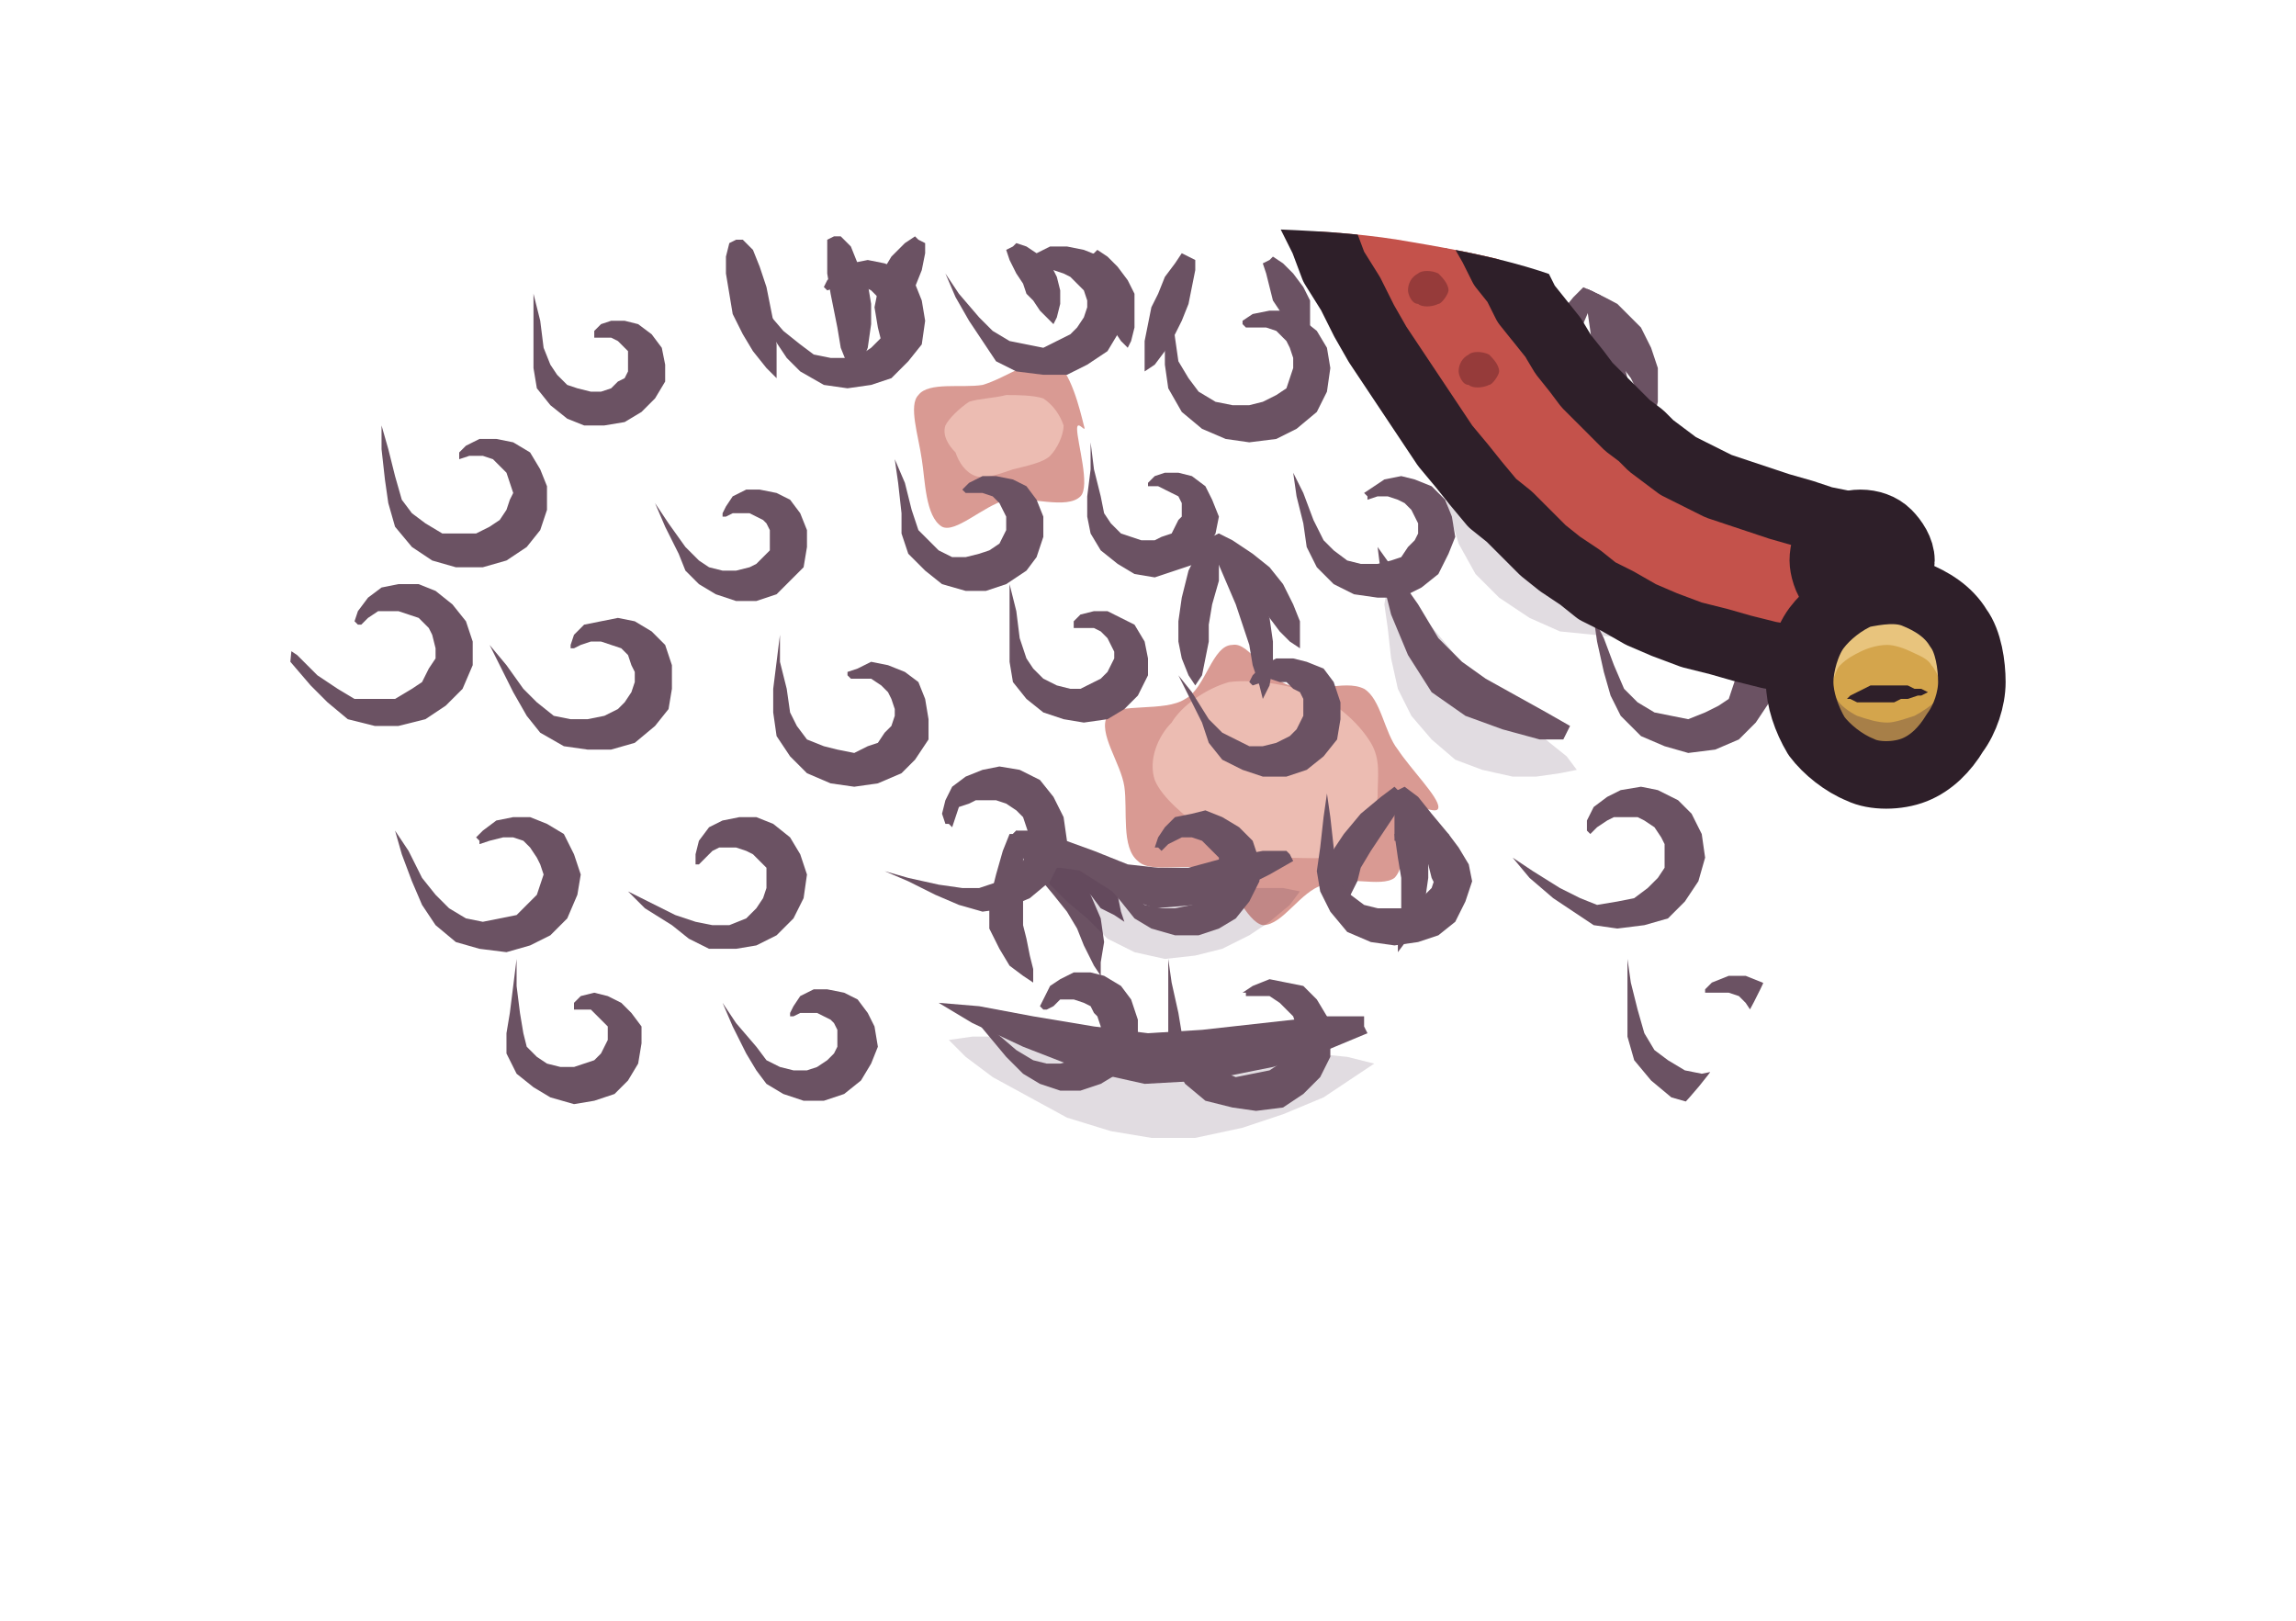
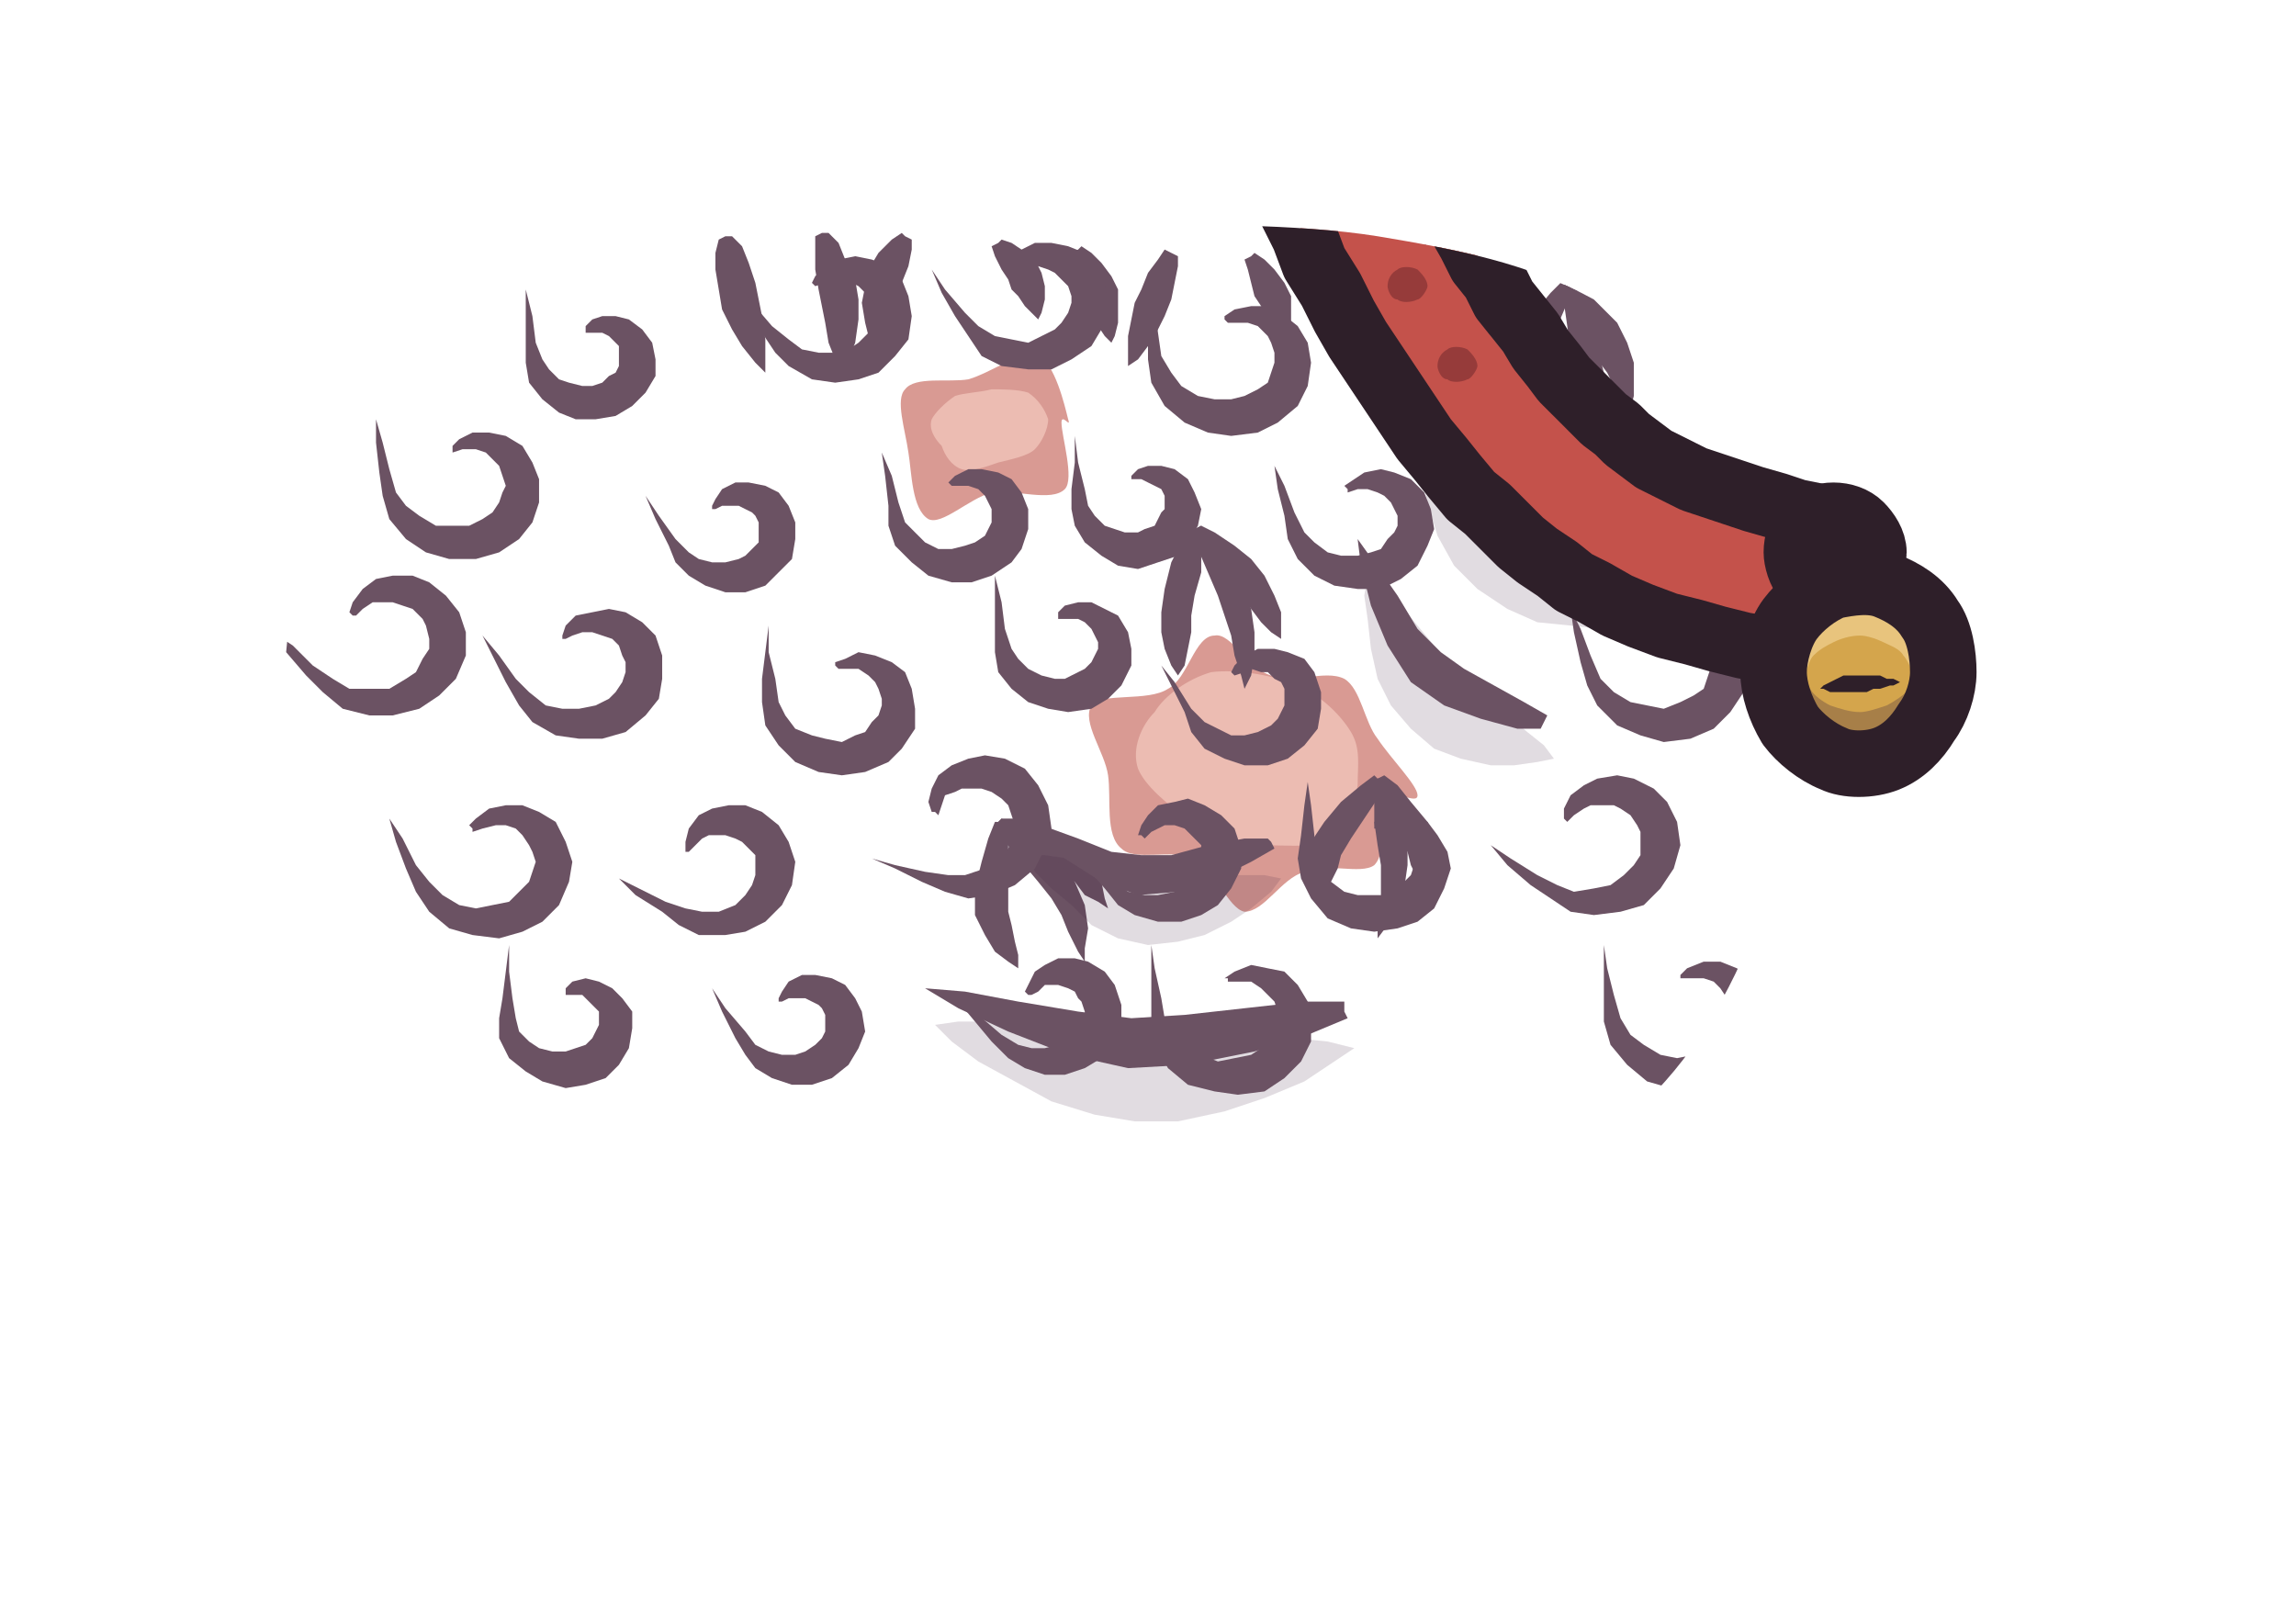
- <svg xmlns="http://www.w3.org/2000/svg" viewBox="0 0 68 48" width="68" height="48">
+ <svg xmlns="http://www.w3.org/2000/svg" viewBox="0 0 69 48" width="69" height="48">
  <defs>
    <clipPath id="cat-body-extra-stocky-back-body">
      <path d="M47.9 9C49.8 10.2 51.8 12.1 52.9 14.1C53.9 16.1 54 18.6 54 21C53.9 23.4 53.4 26.3 52.5 28.5C51.6 30.6 50.3 32.6 48.5 33.9C46.6 35.2 43.8 35.8 41.4 36.3C38.9 36.8 36.6 36.8 33.9 36.8C31.3 36.8 28.2 36.8 25.5 36.3C22.9 35.9 20.3 35 18.1 34C15.9 33 14.1 32 12.5 30.1C11 28.3 9.1 25.6 8.7 22.9C8.2 20.3 8.9 16.6 9.9 14.1C10.9 11.5 12.5 9.1 14.8 7.8C17.1 6.5 20.6 6.3 23.7 6.1C26.7 5.9 30 6.5 33 6.6C35.9 6.8 38.9 6.7 41.4 7.1C43.8 7.5 45.9 7.9 47.9 9Z" />
    </clipPath>
    <clipPath id="cat-body-extra-stocky-back-collar">
      <path d="M47.9 9C49.8 10.2 51.8 12.1 52.9 14.1C53.9 16.1 54 18.6 54 21C53.9 23.4 53.4 26.3 52.5 28.5C51.6 30.6 50.3 32.6 48.5 33.9C46.6 35.2 43.8 35.8 41.4 36.3C38.9 36.8 36.6 36.8 33.9 36.8C31.3 36.8 28.2 36.8 25.5 36.3C22.9 35.9 20.3 35 18.1 34C15.9 33 14.1 32 12.5 30.1C11 28.3 9.1 25.6 8.7 22.9C8.2 20.3 8.9 16.6 9.9 14.1C10.9 11.5 12.5 9.1 14.8 7.8C17.1 6.5 20.6 6.3 23.7 6.1C26.7 5.9 30 6.5 33 6.6C35.9 6.8 38.9 6.7 41.4 7.1C43.8 7.5 45.9 7.9 47.9 9ZM50.7 13.3L58.1 13.3L58.1 21.1L50.7 21.1Z" />
    </clipPath>
  </defs>
  <g id="extra-bald" clip-path="url(#cat-body-extra-stocky-back-body)">
    <path d="M41.7 24C41.5 24.4 41.7 25.6 41.3 26C40.9 26.3 39.8 25.9 39.2 26.2C38.5 26.4 38 27.4 37.4 27.4C36.9 27.3 36.5 26.1 35.9 25.8C35.2 25.5 34.1 25.9 33.7 25.5C33.2 25.1 33.4 24 33.3 23.3C33.2 22.6 32.5 21.7 32.8 21.2C33.1 20.8 34.5 21.1 35.1 20.7C35.7 20.4 35.9 19.1 36.5 19.1C37 19 37.5 20.1 38.2 20.3C38.8 20.6 39.8 20.1 40.4 20.4C40.9 20.7 41 21.7 41.4 22.2C41.8 22.8 42.6 23.6 42.6 23.9C42.6 24.2 41.9 23.7 41.7 24Z" fill="#d99a93" />
    <path d="M40.8 23.6C40.7 24.1 40.8 24.9 40.3 25.2C39.8 25.5 38.7 25.4 37.9 25.4C37.2 25.3 36.3 25 35.7 24.6C35.1 24.2 34.4 23.6 34.2 23.1C34 22.5 34.3 21.8 34.7 21.4C35 20.9 35.7 20.4 36.4 20.2C37.2 20.1 38.3 20.3 39 20.6C39.7 20.9 40.3 21.5 40.6 22C40.9 22.5 40.8 23 40.8 23.6Z" fill="#ecbcb2" />
    <path d="M31.9 12.7C31.9 13.1 32.3 14.4 32 14.7C31.6 15.1 30.5 14.7 29.8 14.8C29.1 15 28.3 15.8 27.9 15.6C27.4 15.3 27.4 14.2 27.3 13.6C27.2 12.9 26.9 12 27.2 11.7C27.5 11.3 28.5 11.5 29.1 11.4C29.8 11.2 30.7 10.5 31.2 10.7C31.7 10.9 32 12.2 32.1 12.6C32.2 12.9 31.9 12.4 31.9 12.7Z" fill="#d99a93" />
    <path d="M31.5 12.6C31.5 12.9 31.3 13.3 31.1 13.5C30.9 13.7 30.4 13.8 30 13.9C29.7 14 29.2 14.2 28.9 14.1C28.6 14 28.4 13.7 28.3 13.4C28.1 13.2 27.9 12.9 28 12.6C28.1 12.4 28.4 12.1 28.7 11.9C29 11.8 29.4 11.8 29.8 11.7C30.1 11.7 30.6 11.7 30.9 11.8C31.2 12 31.4 12.3 31.5 12.6Z" fill="#ecbcb2" />
    <path d="M47.6 12C47.4 12.5 47 13.5 46.5 13.6C46.1 13.7 45.3 13 44.8 12.7C44.2 12.3 43.2 12 43.1 11.6C43.1 11.2 43.8 10.6 44.3 10.3C44.8 9.9 45.6 9.2 46.1 9.4C46.6 9.5 47 10.7 47.3 11.1C47.5 11.5 47.7 11.6 47.6 12Z" fill="#d99a93" />
    <path d="M46.8 11.7C46.8 11.8 46.8 12.1 46.6 12.2C46.5 12.3 46.1 12.2 45.8 12.2C45.6 12.2 45.3 12.1 45.1 12C44.9 11.8 44.7 11.6 44.6 11.4C44.6 11.2 44.7 11 44.8 10.9C45 10.8 45.2 10.7 45.5 10.7C45.7 10.6 46 10.6 46.2 10.7C46.5 10.7 46.8 10.9 46.9 11.1C47 11.3 46.9 11.5 46.8 11.7Z" fill="#ecbcb2" />
  </g>
  <g id="extra-dull" clip-path="url(#cat-body-extra-stocky-back-body)">
    <path d="M23 11.2L23 10.7L23 10.2L22.9 9.5L22.8 9L22.7 8.5L22.5 7.9L22.3 7.4L22 7.1L21.8 7.1L21.6 7.2L21.5 7.6L21.5 8.1L21.6 8.7L21.7 9.3L22 9.9L22.3 10.4L22.7 10.9Z" fill="#6b5263" />
    <path d="M25.3 11.2L25.5 10.8L25.7 10.3L25.8 9.6L25.8 9L25.7 8.4L25.4 7.8L25.2 7.3L24.9 7L24.7 7L24.5 7.1L24.5 7.5L24.5 8.1L24.6 8.7L24.7 9.2L24.8 9.7L24.9 10.3L25.1 10.8Z" fill="#6b5263" />
    <path d="M26.3 10.4L26.5 10.1L26.7 9.7L26.8 9.3L27 8.9L27.1 8.5L27.3 8L27.4 7.5L27.4 7.2L27.2 7.1L27.1 7L26.8 7.2L26.4 7.6L26.1 8.1L26 8.6L25.9 9.1L26 9.7L26.1 10.1Z" fill="#6b5263" />
    <path d="M31.2 9.6L31.3 9.4L31.4 9L31.4 8.6L31.3 8.2L31.1 7.8L30.7 7.5L30.4 7.3L30.1 7.2L30 7.3L29.8 7.4L29.9 7.7L30.1 8.1L30.3 8.4L30.4 8.7L30.6 8.9L30.8 9.2L31 9.4Z" fill="#6b5263" />
    <path d="M33.4 10.3L33.5 10.1L33.6 9.7L33.6 9.2L33.6 8.7L33.4 8.3L33.1 7.9L32.8 7.6L32.5 7.4L32.4 7.5L32.2 7.6L32.2 7.9L32.3 8.3L32.5 8.7L32.6 9.1L32.8 9.4L33 9.8L33.2 10.1Z" fill="#6b5263" />
    <path d="M33.9 11L34.2 10.8L34.5 10.4L34.8 9.9L35 9.5L35.2 9L35.3 8.5L35.4 8L35.4 7.7L35.2 7.6L35 7.5L34.8 7.8L34.5 8.2L34.3 8.7L34.1 9.1L34 9.6L33.9 10.1L33.9 10.6Z" fill="#6b5263" />
    <path d="M38.6 10.5L38.7 10.2L38.8 9.8L38.8 9.4L38.8 8.9L38.6 8.5L38.3 8.1L38 7.8L37.7 7.6L37.6 7.7L37.4 7.8L37.5 8.1L37.6 8.5L37.7 8.9L37.9 9.2L38 9.5L38.2 9.9L38.4 10.2Z" fill="#6b5263" />
    <path d="M40.7 11.5L40.9 11.2L41.1 10.7L41.2 10.2L41.3 9.6L41.2 9.1L41 8.5L40.8 8.1L40.5 7.8L40.3 7.8L40.2 7.9L40.1 8.3L40.1 8.8L40.2 9.3L40.3 9.7L40.4 10.2L40.5 10.7L40.6 11.2Z" fill="#6b5263" />
    <path d="M42.2 12.5L42.4 12.2L42.6 11.6L42.8 11.1L43 10.5L43.1 10L43.1 9.3L43.1 8.8L43.1 8.4L42.9 8.3L42.7 8.3L42.5 8.6L42.2 9.1L42 9.7L41.9 10.3L41.9 10.9L41.9 11.6L42 12.1Z" fill="#6b5263" />
    <path d="M46.4 11.4L46.5 11.1L46.6 10.8L46.6 10.4L46.5 10L46.4 9.6L46.1 9.2L45.8 8.9L45.6 8.8L45.5 8.8L45.3 8.9L45.3 9.2L45.4 9.6L45.5 10L45.6 10.3L45.8 10.6L46 10.9L46.2 11.2Z" fill="#6b5263" />
    <path d="M35.4 20.3L35.6 20L35.7 19.5L35.8 19L35.8 18.5L35.9 17.9L36.1 17.2L36.1 16.5L36.1 16L35.9 15.9L35.8 15.9L35.5 16.3L35.2 16.9L35 17.7L34.9 18.4L34.9 19L35 19.5L35.2 20Z" fill="#6b5263" />
    <path d="M38.5 19.2L38.5 18.9L38.5 18.4L38.3 17.9L38 17.3L37.6 16.8L37.1 16.4L36.5 16L36.1 15.8L35.9 15.9L35.8 16L36.1 16.5L36.4 17L36.9 17.5L37.3 17.9L37.6 18.3L37.9 18.7L38.2 19Z" fill="#6b5263" />
    <path d="M37.4 20.7L37.6 20.3L37.7 19.7L37.7 19L37.6 18.3L37.3 17.6L36.9 16.8L36.4 16.2L36.1 15.8L35.9 15.9L35.8 16L36 16.5L36.3 17.2L36.6 17.9L36.8 18.5L37 19.1L37.1 19.7L37.3 20.3Z" fill="#6b5263" />
    <path d="M39.7 27.2L39.8 26.9L40 26.5L40.2 26.1L40.3 25.7L40.6 25.2L41 24.6L41.4 24L41.6 23.5L41.4 23.4L41.3 23.3L40.9 23.6L40.3 24.1L39.8 24.7L39.4 25.3L39.3 25.9L39.4 26.5L39.5 26.9Z" fill="#6b5263" />
    <path d="M42.9 27.1L43 26.8L43.2 26.4L43.3 25.9L43.2 25.3L42.9 24.7L42.4 24.1L42 23.6L41.6 23.3L41.4 23.4L41.3 23.5L41.4 24L41.7 24.6L42 25.2L42.3 25.6L42.4 26L42.6 26.4L42.7 26.8Z" fill="#6b5263" />
    <path d="M41.4 28.2L41.7 27.8L42 27.3L42.2 26.7L42.3 26L42.3 25.3L42.1 24.5L41.8 23.8L41.6 23.4L41.4 23.4L41.3 23.5L41.3 24L41.3 24.7L41.4 25.4L41.5 26L41.5 26.6L41.5 27.2L41.4 27.7Z" fill="#6b5263" />
    <path d="M30.6 29.1L30.6 28.7L30.5 28.3L30.4 27.8L30.3 27.4L30.3 26.8L30.3 26L30.3 25.3L30.2 24.8L30 24.7L29.9 24.7L29.7 25.2L29.5 25.9L29.3 26.7L29.3 27.5L29.6 28.1L29.9 28.6L30.3 28.9Z" fill="#6b5263" />
    <path d="M33.3 27.3L33.2 27L33.1 26.5L32.9 26L32.5 25.5L32 25.1L31.3 24.8L30.6 24.6L30.1 24.6L30 24.7L30 24.9L30.3 25.2L30.9 25.6L31.5 26L31.9 26.3L32.3 26.5L32.6 26.9L33 27.1Z" fill="#6b5263" />
    <path d="M32.6 28.9L32.6 28.5L32.7 27.9L32.6 27.2L32.3 26.5L31.8 25.9L31.2 25.3L30.6 24.9L30.1 24.6L30 24.7L29.9 24.8L30.2 25.3L30.7 25.9L31.2 26.5L31.6 27L31.9 27.5L32.1 28L32.4 28.6Z" fill="#6b5263" />
    <path d="M45.8 12.8L45.9 12.4L46 12L46.1 11.5L46.3 11L46.5 10.5L46.8 9.8L47.1 9.1L47.2 8.6L47.1 8.5L47 8.4L46.6 8.8L46.1 9.4L45.6 10.1L45.3 10.8L45.3 11.4L45.4 12L45.6 12.5Z" fill="#6b5263" />
    <path d="M49 12.3L49.1 11.9L49.1 11.5L49.1 10.9L48.9 10.3L48.6 9.7L48.1 9.2L47.6 8.7L47.2 8.4L47.1 8.5L47 8.6L47.1 9L47.4 9.7L47.8 10.3L48 10.8L48.3 11.2L48.5 11.6L48.7 12Z" fill="#6b5263" />
    <path d="M47.7 13.5L47.9 13.1L48 12.5L48.2 11.9L48.2 11.2L48 10.4L47.8 9.6L47.5 8.9L47.2 8.4L47.1 8.5L47 8.5L47 9.1L47.1 9.8L47.2 10.6L47.3 11.3L47.4 11.9L47.5 12.5L47.6 13.1Z" fill="#6b5263" />
  </g>
  <g id="extra-wrinkles" clip-path="url(#cat-body-extra-stocky-back-body)">
    <path d="M43.1 8.4L43.1 9.1L43.2 10L43.4 11L43.8 12.1L44.3 13.1L45.1 14L46.1 14.6L47.2 14.9L48.2 15.1L49.3 15.1L50.1 15.1L50.8 14.9L50.3 14.4L49.6 13.9L48.8 13.4L48 12.9L47.3 12.4L46.8 12L46.3 11.6L45.7 10.9L45 10.2L44.4 9.4L43.7 8.8Z" fill="#3f2541" fill-opacity="0.16" />
    <path d="M42.8 7.3L43.1 8.3L43.5 9.7L44.2 11.2L45.2 12.5L46.5 13.3L48 13.8L49.4 14L50.4 14.1L50.5 13.8L50.5 13.6L49.7 13.1L48.4 12.5L47.1 11.9L46.1 11.3L45.3 10.5L44.4 9.3L43.5 8.1Z" fill="#6b5263" />
    <path d="M42.6 12.8L42.6 13.4L42.7 14.2L42.9 15.1L43.2 16.1L43.7 17L44.4 17.7L45.3 18.3L46.2 18.7L47.2 18.8L48.1 18.9L48.9 18.9L49.5 18.8L49.1 18.3L48.5 17.8L47.8 17.3L47.1 16.8L46.4 16.3L46 15.9L45.5 15.5L45 14.9L44.4 14.3L43.7 13.6L43.1 13.1Z" fill="#3f2541" fill-opacity="0.16" />
    <path d="M42.3 11.7L42.5 12.6L42.9 13.8L43.6 15.1L44.4 16.3L45.6 17L47 17.5L48.2 17.8L49.1 17.9L49.2 17.7L49.2 17.4L48.5 16.9L47.4 16.4L46.3 15.8L45.3 15.2L44.5 14.4L43.7 13.4L42.9 12.3Z" fill="#6b5263" />
    <path d="M41.1 17.3L41 17.9L41.1 18.6L41.2 19.5L41.4 20.4L41.8 21.2L42.4 21.9L43.1 22.5L43.9 22.8L44.8 23L45.5 23L46.2 22.9L46.7 22.8L46.4 22.4L45.9 22L45.3 21.5L44.8 21.1L44.3 20.7L43.9 20.4L43.6 20L43.1 19.4L42.6 18.8L42.1 18.2L41.6 17.6Z" fill="#3f2541" fill-opacity="0.16" />
    <path d="M40.8 16.2L40.9 17L41.2 18.2L41.7 19.4L42.4 20.5L43.4 21.2L44.5 21.6L45.6 21.9L46.3 21.9L46.4 21.7L46.5 21.5L45.8 21.1L44.9 20.6L44 20.1L43.3 19.6L42.6 18.9L42 17.9L41.3 16.9Z" fill="#6b5263" />
    <path d="M28.1 30.8L28.6 31.3L29.4 31.9L30.5 32.5L31.6 33.1L32.9 33.5L34.1 33.7L35.4 33.7L36.8 33.4L38 33L39.2 32.5L40.1 31.9L40.7 31.5L39.9 31.3L38.9 31.2L37.7 31.2L36.4 31.2L35.3 31.2L34.3 31.1L33.3 31.1L32.2 30.9L31 30.8L29.9 30.7L28.8 30.7Z" fill="#3f2541" fill-opacity="0.16" />
    <path d="M27.8 29.7L28.8 30.3L30.3 31L32.1 31.7L33.9 32.1L35.7 32L37.7 31.6L39.3 31.1L40.5 30.6L40.4 30.4L40.4 30.1L39.2 30.1L37.4 30.3L35.6 30.5L34 30.6L32.4 30.4L30.6 30.1L29 29.8Z" fill="#6b5263" />
    <path d="M30.9 25.7L31.1 26.2L31.6 26.7L32.2 27.2L32.8 27.8L33.6 28.2L34.5 28.4L35.4 28.3L36.2 28.1L37 27.7L37.6 27.3L38.2 26.8L38.5 26.4L38 26.3L37.3 26.3L36.6 26.3L35.8 26.4L35.2 26.4L34.7 26.4L34.2 26.3L33.5 26.2L32.8 26L32.1 25.8L31.4 25.7Z" fill="#3f2541" fill-opacity="0.16" />
    <path d="M30.6 24.6L31.1 25.2L32 25.8L33.1 26.5L34.2 26.9L35.4 26.8L36.6 26.4L37.6 25.9L38.3 25.5L38.2 25.3L38.1 25.2L37.4 25.2L36.3 25.4L35.2 25.7L34.3 25.7L33.4 25.6L32.4 25.2L31.3 24.8Z" fill="#6b5263" />
  </g>
  <g id="extra-curls" clip-path="url(#cat-body-extra-stocky-back-body)">
    <path d="M15.8 8.7L15.8 9.5L15.8 10.3L15.8 10.9L15.9 11.5L16.3 12L16.8 12.4L17.3 12.6L17.9 12.6L18.5 12.5L19 12.2L19.4 11.8L19.7 11.3L19.7 10.8L19.6 10.3L19.3 9.9L18.9 9.6L18.5 9.5L18.1 9.5L17.8 9.6L17.6 9.8L17.6 9.9L17.6 10L17.9 10L18.1 10L18.3 10.1L18.5 10.3L18.6 10.4L18.6 10.6L18.6 10.8L18.6 11L18.5 11.2L18.3 11.3L18.1 11.5L17.8 11.6L17.5 11.6L17.1 11.5L16.8 11.4L16.5 11.1L16.3 10.8L16.1 10.3L16 9.5Z" fill="#6b5263" />
    <path d="M22.2 8.6L22.5 9.2L22.9 10L23.3 10.6L23.7 11L24.4 11.4L25.1 11.5L25.8 11.4L26.4 11.2L26.9 10.7L27.3 10.2L27.4 9.5L27.3 8.9L27.1 8.4L26.7 8L26.2 7.8L25.7 7.7L25.2 7.8L24.8 8L24.5 8.3L24.4 8.5L24.5 8.6L24.5 8.6L24.8 8.5L25 8.4L25.3 8.4L25.6 8.5L25.8 8.6L26 8.8L26.2 9L26.3 9.2L26.3 9.5L26.2 9.7L26.1 10L25.8 10.3L25.5 10.5L25.1 10.6L24.6 10.6L24.1 10.5L23.7 10.2L23.2 9.8L22.6 9.1Z" fill="#6b5263" />
    <path d="M28 8.1L28.3 8.8L28.7 9.5L29.1 10.1L29.5 10.7L30.1 11L30.9 11.1L31.6 11.1L32.2 10.8L32.8 10.4L33.1 9.9L33.3 9.2L33.2 8.6L33 8.1L32.6 7.6L32.1 7.4L31.6 7.3L31.1 7.3L30.7 7.5L30.4 7.8L30.3 8.1L30.3 8.2L30.4 8.2L30.6 8.1L30.9 8L31.2 8L31.5 8.1L31.7 8.2L31.9 8.4L32.1 8.6L32.2 8.9L32.2 9.1L32.1 9.4L31.9 9.7L31.7 9.9L31.3 10.1L30.9 10.3L30.4 10.2L29.9 10.1L29.4 9.8L29 9.4L28.4 8.7Z" fill="#6b5263" />
    <path d="M34.6 8.5L34.5 9.2L34.5 10.1L34.5 10.8L34.6 11.5L35 12.2L35.6 12.7L36.3 13L37 13.1L37.8 13L38.4 12.7L39 12.2L39.3 11.6L39.4 10.9L39.3 10.3L39 9.8L38.5 9.4L38.1 9.2L37.6 9.2L37.1 9.3L36.8 9.5L36.8 9.6L36.9 9.7L37.2 9.7L37.5 9.7L37.8 9.8L38.1 10.1L38.2 10.3L38.3 10.6L38.3 10.9L38.2 11.2L38.1 11.5L37.8 11.7L37.4 11.9L37 12L36.5 12L36 11.9L35.5 11.6L35.2 11.2L34.9 10.7L34.8 10L34.7 9.2Z" fill="#6b5263" />
    <path d="M41.9 9.6L42.4 10.2L42.9 10.9L43.3 11.3L43.7 11.7L44.3 11.9L45 12L45.6 11.8L46.1 11.5L46.5 11.1L46.8 10.5L46.8 9.9L46.6 9.4L46.3 9L45.9 8.7L45.4 8.5L45 8.5L44.6 8.6L44.2 8.9L44 9.2L44 9.4L44 9.5L44.1 9.5L44.3 9.4L44.5 9.3L44.8 9.2L45 9.3L45.2 9.4L45.4 9.5L45.5 9.7L45.6 9.8L45.6 10L45.6 10.3L45.6 10.5L45.4 10.7L45.1 10.9L44.8 11.1L44.4 11.1L44 11.1L43.6 10.9L43.1 10.6L42.5 10Z" fill="#6b5263" />
    <path d="M11.3 12.6L11.3 13.3L11.4 14.2L11.5 14.9L11.7 15.6L12.2 16.2L12.8 16.6L13.5 16.8L14.3 16.8L15 16.6L15.6 16.2L16 15.7L16.2 15.1L16.2 14.4L16 13.9L15.7 13.4L15.2 13.1L14.7 13L14.2 13L13.8 13.2L13.6 13.4L13.6 13.5L13.6 13.6L13.9 13.5L14.3 13.5L14.6 13.6L14.8 13.8L15 14L15.1 14.3L15.2 14.6L15.1 14.8L15 15.1L14.8 15.4L14.5 15.6L14.1 15.8L13.6 15.8L13.1 15.8L12.6 15.5L12.2 15.2L11.9 14.8L11.7 14.1L11.5 13.3Z" fill="#6b5263" />
    <path d="M19.4 14.9L19.7 15.6L20.1 16.4L20.3 16.9L20.7 17.3L21.2 17.6L21.8 17.8L22.4 17.8L23 17.6L23.4 17.2L23.8 16.8L23.9 16.2L23.9 15.7L23.7 15.2L23.4 14.8L23 14.6L22.5 14.5L22.1 14.5L21.7 14.7L21.5 15L21.4 15.2L21.4 15.3L21.5 15.3L21.7 15.2L21.9 15.2L22.2 15.2L22.4 15.3L22.6 15.4L22.7 15.5L22.8 15.7L22.8 15.9L22.8 16.1L22.8 16.3L22.6 16.5L22.4 16.7L22.2 16.8L21.8 16.9L21.4 16.9L21 16.8L20.7 16.6L20.3 16.2L19.8 15.5Z" fill="#6b5263" />
    <path d="M26.5 13.6L26.6 14.3L26.7 15.2L26.7 15.8L26.9 16.4L27.4 16.9L27.9 17.3L28.6 17.5L29.2 17.5L29.8 17.3L30.4 16.9L30.7 16.5L30.9 15.9L30.9 15.3L30.7 14.8L30.4 14.4L30 14.2L29.5 14.1L29.1 14.1L28.7 14.3L28.5 14.5L28.6 14.6L28.6 14.6L28.9 14.6L29.1 14.6L29.4 14.7L29.6 14.9L29.7 15.1L29.8 15.3L29.8 15.5L29.8 15.7L29.7 15.9L29.6 16.1L29.3 16.3L29 16.4L28.6 16.5L28.2 16.5L27.8 16.3L27.5 16L27.2 15.7L27 15.1L26.8 14.3Z" fill="#6b5263" />
    <path d="M32.3 13.1L32.3 13.9L32.2 14.7L32.2 15.3L32.3 15.8L32.6 16.3L33.1 16.7L33.6 17L34.2 17.1L34.8 16.9L35.4 16.7L35.7 16.3L36 15.8L36.1 15.3L35.9 14.8L35.7 14.4L35.3 14.1L34.9 14L34.5 14L34.2 14.1L34 14.3L34 14.3L34 14.4L34.3 14.4L34.5 14.5L34.7 14.6L34.9 14.7L35 14.9L35 15.1L35 15.3L34.9 15.4L34.8 15.6L34.7 15.8L34.4 15.9L34.2 16L33.8 16L33.5 15.9L33.2 15.8L32.9 15.5L32.7 15.2L32.6 14.7L32.4 13.9Z" fill="#6b5263" />
    <path d="M38.3 14L38.4 14.7L38.6 15.5L38.7 16.2L39 16.8L39.5 17.3L40.1 17.6L40.8 17.7L41.5 17.7L42.1 17.4L42.6 17L42.9 16.4L43.1 15.9L43 15.3L42.8 14.8L42.4 14.4L41.9 14.2L41.5 14.1L41 14.2L40.7 14.4L40.4 14.6L40.5 14.7L40.5 14.8L40.8 14.7L41.1 14.7L41.4 14.8L41.6 14.9L41.8 15.1L41.9 15.3L42 15.5L42 15.8L41.9 16L41.7 16.2L41.5 16.5L41.2 16.6L40.8 16.7L40.3 16.7L39.9 16.6L39.5 16.3L39.2 16L38.9 15.4L38.6 14.6Z" fill="#6b5263" />
    <path d="M45.1 16.1L45.8 16.4L46.6 16.7L47.2 16.9L47.7 17.1L48.4 17L49 16.7L49.4 16.3L49.7 15.7L49.8 15.1L49.7 14.6L49.4 14L49 13.7L48.5 13.4L48 13.4L47.5 13.5L47.1 13.7L46.8 14L46.6 14.4L46.6 14.7L46.7 15L46.8 15L46.9 15L47 14.8L47.1 14.6L47.3 14.4L47.5 14.4L47.7 14.3L47.9 14.4L48.2 14.5L48.4 14.6L48.5 14.7L48.6 14.9L48.7 15.2L48.7 15.4L48.6 15.7L48.4 16L48.1 16.2L47.7 16.4L47.2 16.5L46.7 16.4L45.8 16.2Z" fill="#6b5263" />
    <path d="M8.2 19L8.6 19.6L9.2 20.3L9.7 20.8L10.3 21.3L11.1 21.5L11.8 21.5L12.6 21.3L13.2 20.9L13.7 20.4L14 19.7L14 19L13.8 18.4L13.4 17.9L12.9 17.5L12.4 17.3L11.8 17.3L11.3 17.4L10.9 17.7L10.6 18.1L10.5 18.4L10.6 18.5L10.7 18.5L10.9 18.3L11.2 18.1L11.5 18.1L11.8 18.1L12.1 18.2L12.4 18.3L12.7 18.6L12.8 18.8L12.9 19.2L12.9 19.5L12.7 19.8L12.5 20.2L12.2 20.4L11.7 20.7L11.1 20.7L10.5 20.7L10 20.4L9.4 20L8.8 19.4Z" fill="#6b5263" />
    <path d="M14.5 19.1L14.8 19.7L15.2 20.5L15.6 21.2L16 21.7L16.7 22.1L17.4 22.2L18.1 22.2L18.8 22L19.4 21.5L19.8 21L19.9 20.4L19.9 19.7L19.7 19.1L19.3 18.7L18.8 18.4L18.3 18.3L17.8 18.4L17.3 18.5L17 18.8L16.9 19.1L16.9 19.2L17 19.2L17.2 19.1L17.5 19L17.8 19L18.1 19.1L18.4 19.2L18.6 19.4L18.7 19.7L18.8 19.9L18.8 20.2L18.7 20.5L18.5 20.8L18.3 21L17.9 21.2L17.4 21.3L16.9 21.3L16.4 21.2L15.9 20.8L15.5 20.4L15 19.7Z" fill="#6b5263" />
    <path d="M23.1 18.8L23 19.6L22.9 20.4L22.9 21.1L23 21.8L23.4 22.4L23.9 22.9L24.6 23.2L25.3 23.3L26 23.2L26.7 22.9L27.1 22.5L27.5 21.9L27.5 21.3L27.4 20.7L27.2 20.2L26.8 19.9L26.3 19.7L25.8 19.6L25.4 19.8L25.1 19.9L25.1 20L25.2 20.1L25.5 20.1L25.8 20.1L26.1 20.3L26.3 20.5L26.4 20.7L26.5 21L26.5 21.2L26.4 21.5L26.2 21.7L26 22L25.7 22.1L25.3 22.3L24.8 22.2L24.4 22.1L23.9 21.9L23.6 21.5L23.4 21.1L23.3 20.4L23.1 19.6Z" fill="#6b5263" />
    <path d="M29.9 17.3L29.9 18.1L29.9 19L29.9 19.6L30 20.2L30.4 20.7L30.9 21.1L31.5 21.3L32.1 21.4L32.8 21.3L33.3 21L33.7 20.6L34 20L34 19.5L33.9 19L33.6 18.5L33.2 18.3L32.8 18.1L32.4 18.1L32 18.2L31.8 18.4L31.8 18.5L31.8 18.6L32.1 18.6L32.4 18.6L32.6 18.7L32.8 18.9L32.9 19.1L33 19.3L33 19.5L32.9 19.7L32.8 19.9L32.6 20.1L32.4 20.2L32 20.4L31.7 20.4L31.3 20.3L30.9 20.1L30.6 19.8L30.4 19.5L30.2 18.9L30.1 18.1Z" fill="#6b5263" />
    <path d="M34.9 20L35.2 20.6L35.6 21.4L35.8 22L36.2 22.5L36.8 22.8L37.4 23L38.1 23L38.7 22.8L39.2 22.4L39.6 21.9L39.7 21.3L39.7 20.8L39.5 20.2L39.2 19.8L38.7 19.6L38.3 19.5L37.8 19.5L37.4 19.7L37.1 20L37 20.2L37.1 20.3L37.1 20.3L37.4 20.2L37.6 20.1L37.9 20.2L38.1 20.2L38.3 20.4L38.5 20.5L38.6 20.7L38.6 20.9L38.6 21.2L38.5 21.4L38.4 21.6L38.2 21.8L37.8 22L37.4 22.1L37 22.1L36.6 21.9L36.2 21.7L35.8 21.3L35.3 20.5Z" fill="#6b5263" />
    <path d="M47.2 18.3L47.3 19L47.5 19.9L47.7 20.6L48 21.2L48.6 21.8L49.3 22.1L50 22.3L50.8 22.2L51.5 21.9L52 21.4L52.4 20.8L52.5 20.2L52.4 19.5L52.2 19L51.7 18.5L51.2 18.3L50.7 18.2L50.2 18.3L49.8 18.5L49.6 18.8L49.6 18.8L49.7 18.9L50 18.8L50.3 18.8L50.6 18.9L50.9 19L51.2 19.2L51.3 19.5L51.4 19.8L51.4 20.1L51.3 20.4L51.2 20.7L50.9 20.9L50.5 21.1L50 21.3L49.5 21.2L49 21.1L48.5 20.8L48.1 20.4L47.8 19.7L47.5 18.9Z" fill="#6b5263" />
    <path d="M11.7 24.6L11.9 25.3L12.2 26.1L12.5 26.8L12.9 27.4L13.5 27.9L14.2 28.1L15 28.2L15.7 28L16.3 27.7L16.8 27.2L17.1 26.5L17.2 25.9L17 25.3L16.7 24.7L16.2 24.4L15.7 24.2L15.2 24.2L14.7 24.3L14.3 24.6L14.1 24.8L14.2 24.9L14.2 25L14.5 24.9L14.9 24.8L15.2 24.8L15.5 24.9L15.7 25.1L15.9 25.4L16 25.6L16.1 25.9L16 26.2L15.9 26.5L15.6 26.8L15.3 27.1L14.8 27.2L14.3 27.3L13.8 27.2L13.3 26.9L12.9 26.5L12.5 26L12.1 25.2Z" fill="#6b5263" />
    <path d="M18.6 26.4L19.1 26.9L19.9 27.4L20.4 27.8L21 28.1L21.8 28.1L22.4 28L23 27.7L23.5 27.2L23.8 26.6L23.9 25.9L23.7 25.3L23.4 24.8L22.9 24.4L22.4 24.2L21.9 24.2L21.4 24.3L21 24.5L20.7 24.9L20.6 25.3L20.6 25.6L20.6 25.6L20.7 25.6L20.9 25.4L21.1 25.2L21.3 25.1L21.6 25.1L21.8 25.1L22.1 25.2L22.3 25.3L22.5 25.5L22.7 25.7L22.7 26L22.7 26.3L22.6 26.6L22.4 26.9L22.1 27.2L21.6 27.4L21.1 27.4L20.6 27.3L20 27.1L19.2 26.7Z" fill="#6b5263" />
    <path d="M26.2 25.8L26.9 26.1L27.7 26.5L28.4 26.8L29.1 27L29.8 26.9L30.5 26.6L31.1 26.1L31.4 25.5L31.6 24.9L31.5 24.2L31.2 23.6L30.8 23.1L30.2 22.8L29.6 22.7L29.1 22.8L28.6 23L28.2 23.3L28 23.7L27.9 24.1L28 24.4L28.1 24.4L28.2 24.5L28.3 24.2L28.4 23.9L28.7 23.8L28.9 23.7L29.2 23.7L29.5 23.7L29.8 23.8L30.1 24L30.3 24.2L30.4 24.5L30.5 24.8L30.4 25.2L30.3 25.5L30 25.9L29.6 26.1L29 26.3L28.5 26.3L27.8 26.2L26.9 26Z" fill="#6b5263" />
    <path d="M32.1 25.4L32.6 26L33.2 26.7L33.6 27.2L34.1 27.5L34.8 27.7L35.5 27.7L36.1 27.5L36.6 27.2L37 26.7L37.3 26.1L37.3 25.5L37.1 24.9L36.7 24.5L36.2 24.2L35.7 24L35.3 24.1L34.8 24.2L34.5 24.5L34.3 24.8L34.2 25.1L34.3 25.1L34.4 25.2L34.6 25L34.8 24.9L35 24.8L35.3 24.8L35.6 24.9L35.8 25.1L35.9 25.2L36.1 25.4L36.1 25.7L36.1 25.9L36 26.2L35.9 26.4L35.6 26.7L35.3 26.8L34.8 26.9L34.4 26.9L33.9 26.8L33.4 26.4L32.7 25.9Z" fill="#6b5263" />
    <path d="M39.3 23.5L39.2 24.2L39.1 25.1L39 25.8L39.1 26.4L39.4 27L39.9 27.6L40.6 27.9L41.3 28L42 27.9L42.6 27.7L43.1 27.3L43.4 26.7L43.6 26.1L43.5 25.6L43.2 25.1L42.9 24.7L42.4 24.5L42 24.5L41.6 24.6L41.3 24.7L41.3 24.8L41.3 24.9L41.6 24.9L41.9 24.9L42.2 25.1L42.3 25.3L42.5 25.5L42.5 25.8L42.5 26L42.4 26.3L42.2 26.5L42 26.7L41.7 26.9L41.3 26.9L40.8 26.9L40.4 26.8L40 26.5L39.7 26.2L39.5 25.7L39.5 25.1L39.4 24.2Z" fill="#6b5263" />
    <path d="M44.8 25.4L45.3 26L46 26.6L46.6 27L47.2 27.4L47.9 27.5L48.7 27.4L49.4 27.2L49.9 26.7L50.3 26.1L50.5 25.4L50.4 24.7L50.1 24.1L49.7 23.7L49.1 23.4L48.6 23.3L48 23.4L47.6 23.6L47.2 23.9L47 24.3L47 24.6L47.1 24.7L47.1 24.7L47.3 24.5L47.6 24.3L47.8 24.2L48.1 24.2L48.5 24.2L48.7 24.3L49 24.5L49.2 24.8L49.3 25L49.3 25.4L49.3 25.7L49.1 26L48.8 26.3L48.4 26.6L47.9 26.7L47.3 26.8L46.8 26.6L46.2 26.3L45.4 25.8Z" fill="#6b5263" />
    <path d="M15.3 28.4L15.2 29.2L15.1 30L15 30.6L15 31.2L15.3 31.8L15.8 32.2L16.3 32.5L17 32.7L17.6 32.6L18.2 32.4L18.6 32L18.9 31.5L19 30.9L19 30.4L18.7 30L18.4 29.7L18 29.5L17.6 29.4L17.2 29.5L17 29.7L17 29.8L17 29.9L17.2 29.9L17.5 29.9L17.7 30.1L17.9 30.3L18 30.4L18 30.6L18 30.8L17.9 31L17.8 31.2L17.6 31.4L17.3 31.5L17 31.6L16.6 31.6L16.2 31.5L15.9 31.3L15.6 31L15.5 30.6L15.4 30L15.3 29.2Z" fill="#6b5263" />
    <path d="M21.4 29.7L21.7 30.4L22.1 31.2L22.4 31.7L22.7 32.1L23.2 32.4L23.8 32.6L24.4 32.6L25 32.4L25.5 32L25.8 31.5L26 31L25.9 30.4L25.7 30L25.4 29.6L25 29.4L24.5 29.3L24.1 29.3L23.7 29.5L23.5 29.8L23.4 30L23.4 30.1L23.5 30.1L23.7 30L24 30L24.2 30L24.4 30.1L24.6 30.2L24.7 30.3L24.8 30.5L24.8 30.7L24.8 30.9L24.8 31L24.7 31.2L24.5 31.4L24.2 31.6L23.9 31.7L23.5 31.7L23.1 31.6L22.7 31.4L22.4 31L21.8 30.3Z" fill="#6b5263" />
    <path d="M28.8 30.1L29.3 30.7L29.8 31.3L30.3 31.8L30.8 32.1L31.4 32.3L32 32.3L32.6 32.1L33.1 31.8L33.5 31.3L33.7 30.8L33.7 30.2L33.5 29.6L33.2 29.2L32.7 28.9L32.3 28.8L31.8 28.8L31.4 29L31.1 29.2L30.9 29.6L30.8 29.8L30.9 29.9L31 29.9L31.2 29.8L31.4 29.6L31.6 29.6L31.8 29.6L32.1 29.7L32.3 29.8L32.4 30L32.5 30.1L32.6 30.4L32.6 30.6L32.5 30.8L32.4 31L32.1 31.3L31.8 31.4L31.4 31.5L31 31.5L30.6 31.4L30.1 31.1L29.4 30.5Z" fill="#6b5263" />
    <path d="M34.6 28.4L34.6 29.1L34.6 30L34.6 30.7L34.7 31.4L35.1 32.1L35.7 32.6L36.5 32.8L37.2 32.9L38 32.8L38.6 32.4L39.1 31.9L39.4 31.3L39.4 30.7L39.3 30.1L39 29.6L38.6 29.2L38.1 29.1L37.6 29L37.1 29.2L36.8 29.4L36.9 29.4L36.9 29.5L37.2 29.5L37.6 29.5L37.9 29.7L38.1 29.9L38.3 30.1L38.4 30.4L38.4 30.7L38.3 31L38.2 31.3L37.9 31.5L37.6 31.7L37.1 31.8L36.6 31.9L36.1 31.7L35.7 31.5L35.3 31.1L35 30.6L34.9 30L34.7 29.1Z" fill="#6b5263" />
    <path d="M48.2 28.4L48.2 29.1L48.2 30L48.2 30.7L48.4 31.4L48.9 32L49.5 32.5L50.2 32.7L51 32.8L51.7 32.6L52.4 32.3L52.8 31.7L53.1 31.1L53.1 30.5L53 29.9L52.6 29.4L52.2 29.1L51.7 28.9L51.2 28.9L50.7 29.1L50.5 29.3L50.5 29.3L50.5 29.4L50.8 29.4L51.2 29.4L51.5 29.5L51.7 29.7L51.9 30L52 30.2L52.1 30.5L52 30.8L51.9 31.1L51.6 31.4L51.3 31.6L50.9 31.7L50.4 31.8L49.9 31.7L49.4 31.4L49 31.1L48.7 30.6L48.5 29.9L48.3 29.1Z" fill="#6b5263" />
  </g>
  <g id="extra-collar">
    <path clip-path="url(#cat-body-extra-stocky-back-collar)" d="M41.7 2.8L42 3.2L42.3 3.8L42.6 4.4L43 5.1L43.4 5.9L43.8 6.6L44.2 7.3L44.5 7.9L44.9 8.4L45.2 9L45.6 9.5L46 10L46.3 10.5L46.7 11L47 11.4L47.4 11.8L47.8 12.2L48.2 12.6L48.6 12.9L48.9 13.2L49.3 13.5L49.7 13.8L50.1 14L50.5 14.2L50.9 14.4L51.5 14.6L52.1 14.8L52.7 15L53.4 15.2L54 15.4L54.5 15.5L54.9 15.6L54.4 17.7L54.4 17.7L53.8 19.7L53.5 19.6L53 19.5L52.4 19.4L51.6 19.2L50.9 19L50.1 18.8L49.3 18.5L48.6 18.2L47.9 17.8L47.3 17.5L46.8 17.1L46.2 16.7L45.7 16.3L45.2 15.8L44.7 15.3L44.2 14.9L43.7 14.3L43.3 13.8L42.8 13.2L42.4 12.6L42 12L41.6 11.4L41.2 10.8L40.8 10.2L40.4 9.5L40 8.7L39.5 7.9L39.2 7.1L38.8 6.3L38.5 5.7L38.2 5.1L38 4.7Z" fill="#c4524b" />
    <path clip-path="url(#cat-body-extra-stocky-back-collar)" d="M41.7 2.8L42 3.2L42.3 3.8L42.6 4.4L43 5.1L43.4 5.9L43.8 6.6L44.2 7.3L44.5 7.9L44.9 8.4L45.2 9L45.6 9.5L46 10L46.3 10.5L46.7 11L47 11.4L47.4 11.8L47.8 12.2L48.2 12.6L48.6 12.9L48.9 13.2L49.3 13.5L49.7 13.8L50.1 14L50.5 14.2L50.9 14.4L51.5 14.6L52.1 14.8L52.7 15L53.4 15.2L54 15.4L54.5 15.5L54.9 15.6L54.4 17.7L54.4 17.7L54.7 16.5L54.3 16.4L53.8 16.2L53.2 16.1L52.5 15.9L51.8 15.7L51.2 15.5L50.6 15.3L50.1 15.1L49.7 14.8L49.2 14.6L48.8 14.3L48.4 14L48 13.6L47.6 13.3L47.1 12.9L46.7 12.5L46.4 12L46 11.6L45.6 11.1L45.2 10.6L44.8 10.1L44.5 9.5L44.1 8.9L43.7 8.4L43.4 7.7L43 7L42.6 6.3L42.2 5.5L41.8 4.8L41.5 4.2L41.2 3.6L41 3.2Z" fill="#dc7c69" />
    <path clip-path="url(#cat-body-extra-stocky-back-body)" d="M42.9 8.6C42.9 8.7 42.7 9 42.6 9C42.4 9.1 42.1 9.1 42 9C41.8 9 41.7 8.7 41.7 8.6C41.7 8.4 41.8 8.2 42 8.1C42.1 8 42.4 8 42.6 8.1C42.7 8.2 42.9 8.4 42.9 8.6Z" fill="#963b3a" />
    <path clip-path="url(#cat-body-extra-stocky-back-body)" d="M44.4 11C44.4 11.1 44.2 11.4 44.1 11.4C43.9 11.5 43.6 11.5 43.5 11.4C43.3 11.4 43.2 11.1 43.2 11C43.2 10.8 43.3 10.6 43.5 10.5C43.6 10.4 43.9 10.4 44.1 10.5C44.2 10.6 44.4 10.8 44.4 11Z" fill="#963b3a" />
    <path clip-path="url(#cat-body-extra-stocky-back-collar)" d="M41.7 2.8L42 3.2L42.3 3.8L42.6 4.4L43 5.1L43.4 5.9L43.8 6.6L44.2 7.3L44.5 7.9L44.9 8.4L45.2 9L45.6 9.5L46 10L46.3 10.5L46.7 11L47 11.4L47.4 11.8L47.8 12.2L48.2 12.6L48.6 12.9L48.9 13.2L49.3 13.5L49.7 13.8L50.1 14L50.5 14.2L50.9 14.4L51.5 14.6L52.1 14.8L52.7 15L53.4 15.2L54 15.4L54.5 15.5L54.9 15.6L54.4 17.7" fill="none" stroke="#2e1f29" stroke-width="2" stroke-linecap="round" stroke-linejoin="round" />
    <path clip-path="url(#cat-body-extra-stocky-back-collar)" d="M38 4.7L38.2 5.1L38.5 5.7L38.8 6.3L39.2 7.1L39.5 7.9L40 8.7L40.4 9.5L40.8 10.2L41.2 10.8L41.6 11.4L42 12L42.4 12.6L42.8 13.2L43.3 13.8L43.7 14.3L44.2 14.9L44.7 15.3L45.2 15.8L45.7 16.3L46.2 16.7L46.8 17.1L47.3 17.5L47.9 17.8L48.6 18.2L49.3 18.5L50.1 18.8L50.9 19L51.6 19.2L52.4 19.4L53 19.5L53.5 19.6L53.8 19.7L54.4 17.7" fill="none" stroke="#2e1f29" stroke-width="2" stroke-linecap="round" stroke-linejoin="round" />
    <path d="M56.3 16.6C56.3 16.8 56.1 17.2 55.9 17.4C55.7 17.5 55.4 17.7 55.1 17.7C54.8 17.7 54.5 17.5 54.3 17.4C54.1 17.2 54 16.8 54 16.6C54 16.3 54.1 16 54.3 15.8C54.5 15.6 54.8 15.5 55.1 15.5C55.4 15.5 55.7 15.6 55.9 15.8C56.1 16 56.3 16.3 56.3 16.6Z" fill="none" stroke="#2e1f29" stroke-width="2" stroke-linecap="round" stroke-linejoin="round" />
    <path d="M58.4 20.2C58.4 20.7 58.2 21.3 57.9 21.7C57.6 22.2 57.2 22.6 56.7 22.8C56.2 23 55.5 23 55.1 22.8C54.6 22.6 54.1 22.2 53.8 21.8C53.5 21.3 53.3 20.7 53.3 20.2C53.3 19.7 53.5 19 53.8 18.6C54.1 18.2 54.6 17.8 55.1 17.6C55.6 17.5 56.2 17.4 56.7 17.6C57.2 17.8 57.7 18.1 58 18.6C58.3 19 58.4 19.7 58.4 20.2Z" fill="#d4a54c" />
    <path d="M53.5 19.3C53.5 19 53.8 18.7 54 18.4C54.2 18.2 54.5 18 54.9 17.8C55.2 17.7 55.5 17.6 55.9 17.6C56.2 17.6 56.6 17.7 56.9 17.8C57.2 18 57.5 18.2 57.7 18.4C57.9 18.7 58.3 19 58.3 19.3C58.2 19.6 57.8 20.3 57.6 20.3C57.5 20.4 57.4 19.9 57.2 19.7C57.1 19.5 56.8 19.4 56.6 19.3C56.4 19.2 56.1 19.1 55.9 19.1C55.6 19.1 55.3 19.2 55.1 19.3C54.9 19.4 54.7 19.5 54.5 19.7C54.3 19.9 54.3 20.4 54.1 20.3C53.9 20.3 53.5 19.6 53.5 19.3Z" fill="#e8c47d" />
    <path d="M58.3 21.1C58.3 21.4 58 21.7 57.8 22C57.5 22.2 57.2 22.4 56.9 22.6C56.6 22.7 56.2 22.8 55.9 22.8C55.5 22.8 55.1 22.7 54.8 22.6C54.5 22.4 54.2 22.2 54 22C53.7 21.7 53.4 21.4 53.4 21.1C53.4 20.7 53.8 20.1 53.9 20C54.1 19.9 54.2 20.5 54.4 20.7C54.5 20.9 54.8 21.1 55 21.2C55.3 21.3 55.6 21.4 55.9 21.4C56.1 21.4 56.4 21.3 56.7 21.2C56.9 21.1 57.2 20.9 57.4 20.7C57.6 20.5 57.7 19.9 57.8 20C58 20.1 58.3 20.7 58.3 21.1Z" fill="#3f2541" fill-opacity="0.3" />
    <path d="M58.4 20.2C58.4 20.7 58.2 21.3 57.9 21.7C57.6 22.2 57.2 22.6 56.7 22.8C56.2 23 55.5 23 55.1 22.8C54.6 22.6 54.1 22.2 53.8 21.8C53.5 21.3 53.3 20.7 53.3 20.2C53.3 19.7 53.5 19 53.8 18.6C54.1 18.2 54.6 17.8 55.1 17.6C55.6 17.5 56.2 17.4 56.7 17.6C57.2 17.8 57.7 18.1 58 18.6C58.3 19 58.4 19.7 58.4 20.2Z" fill="none" stroke="#2e1f29" stroke-width="2" stroke-linecap="round" stroke-linejoin="round" />
    <path d="M54.7 20.7L54.8 20.7L55 20.8L55.2 20.8L55.4 20.8L55.7 20.8L55.9 20.8L56.1 20.8L56.3 20.7L56.5 20.7L56.8 20.6L56.9 20.6L57.1 20.5L56.9 20.4L56.7 20.4L56.5 20.3L56.3 20.3L56.1 20.3L55.8 20.3L55.6 20.3L55.4 20.3L55.2 20.4L55 20.5L54.8 20.6Z" fill="#2e1f29" />
  </g>
</svg>
